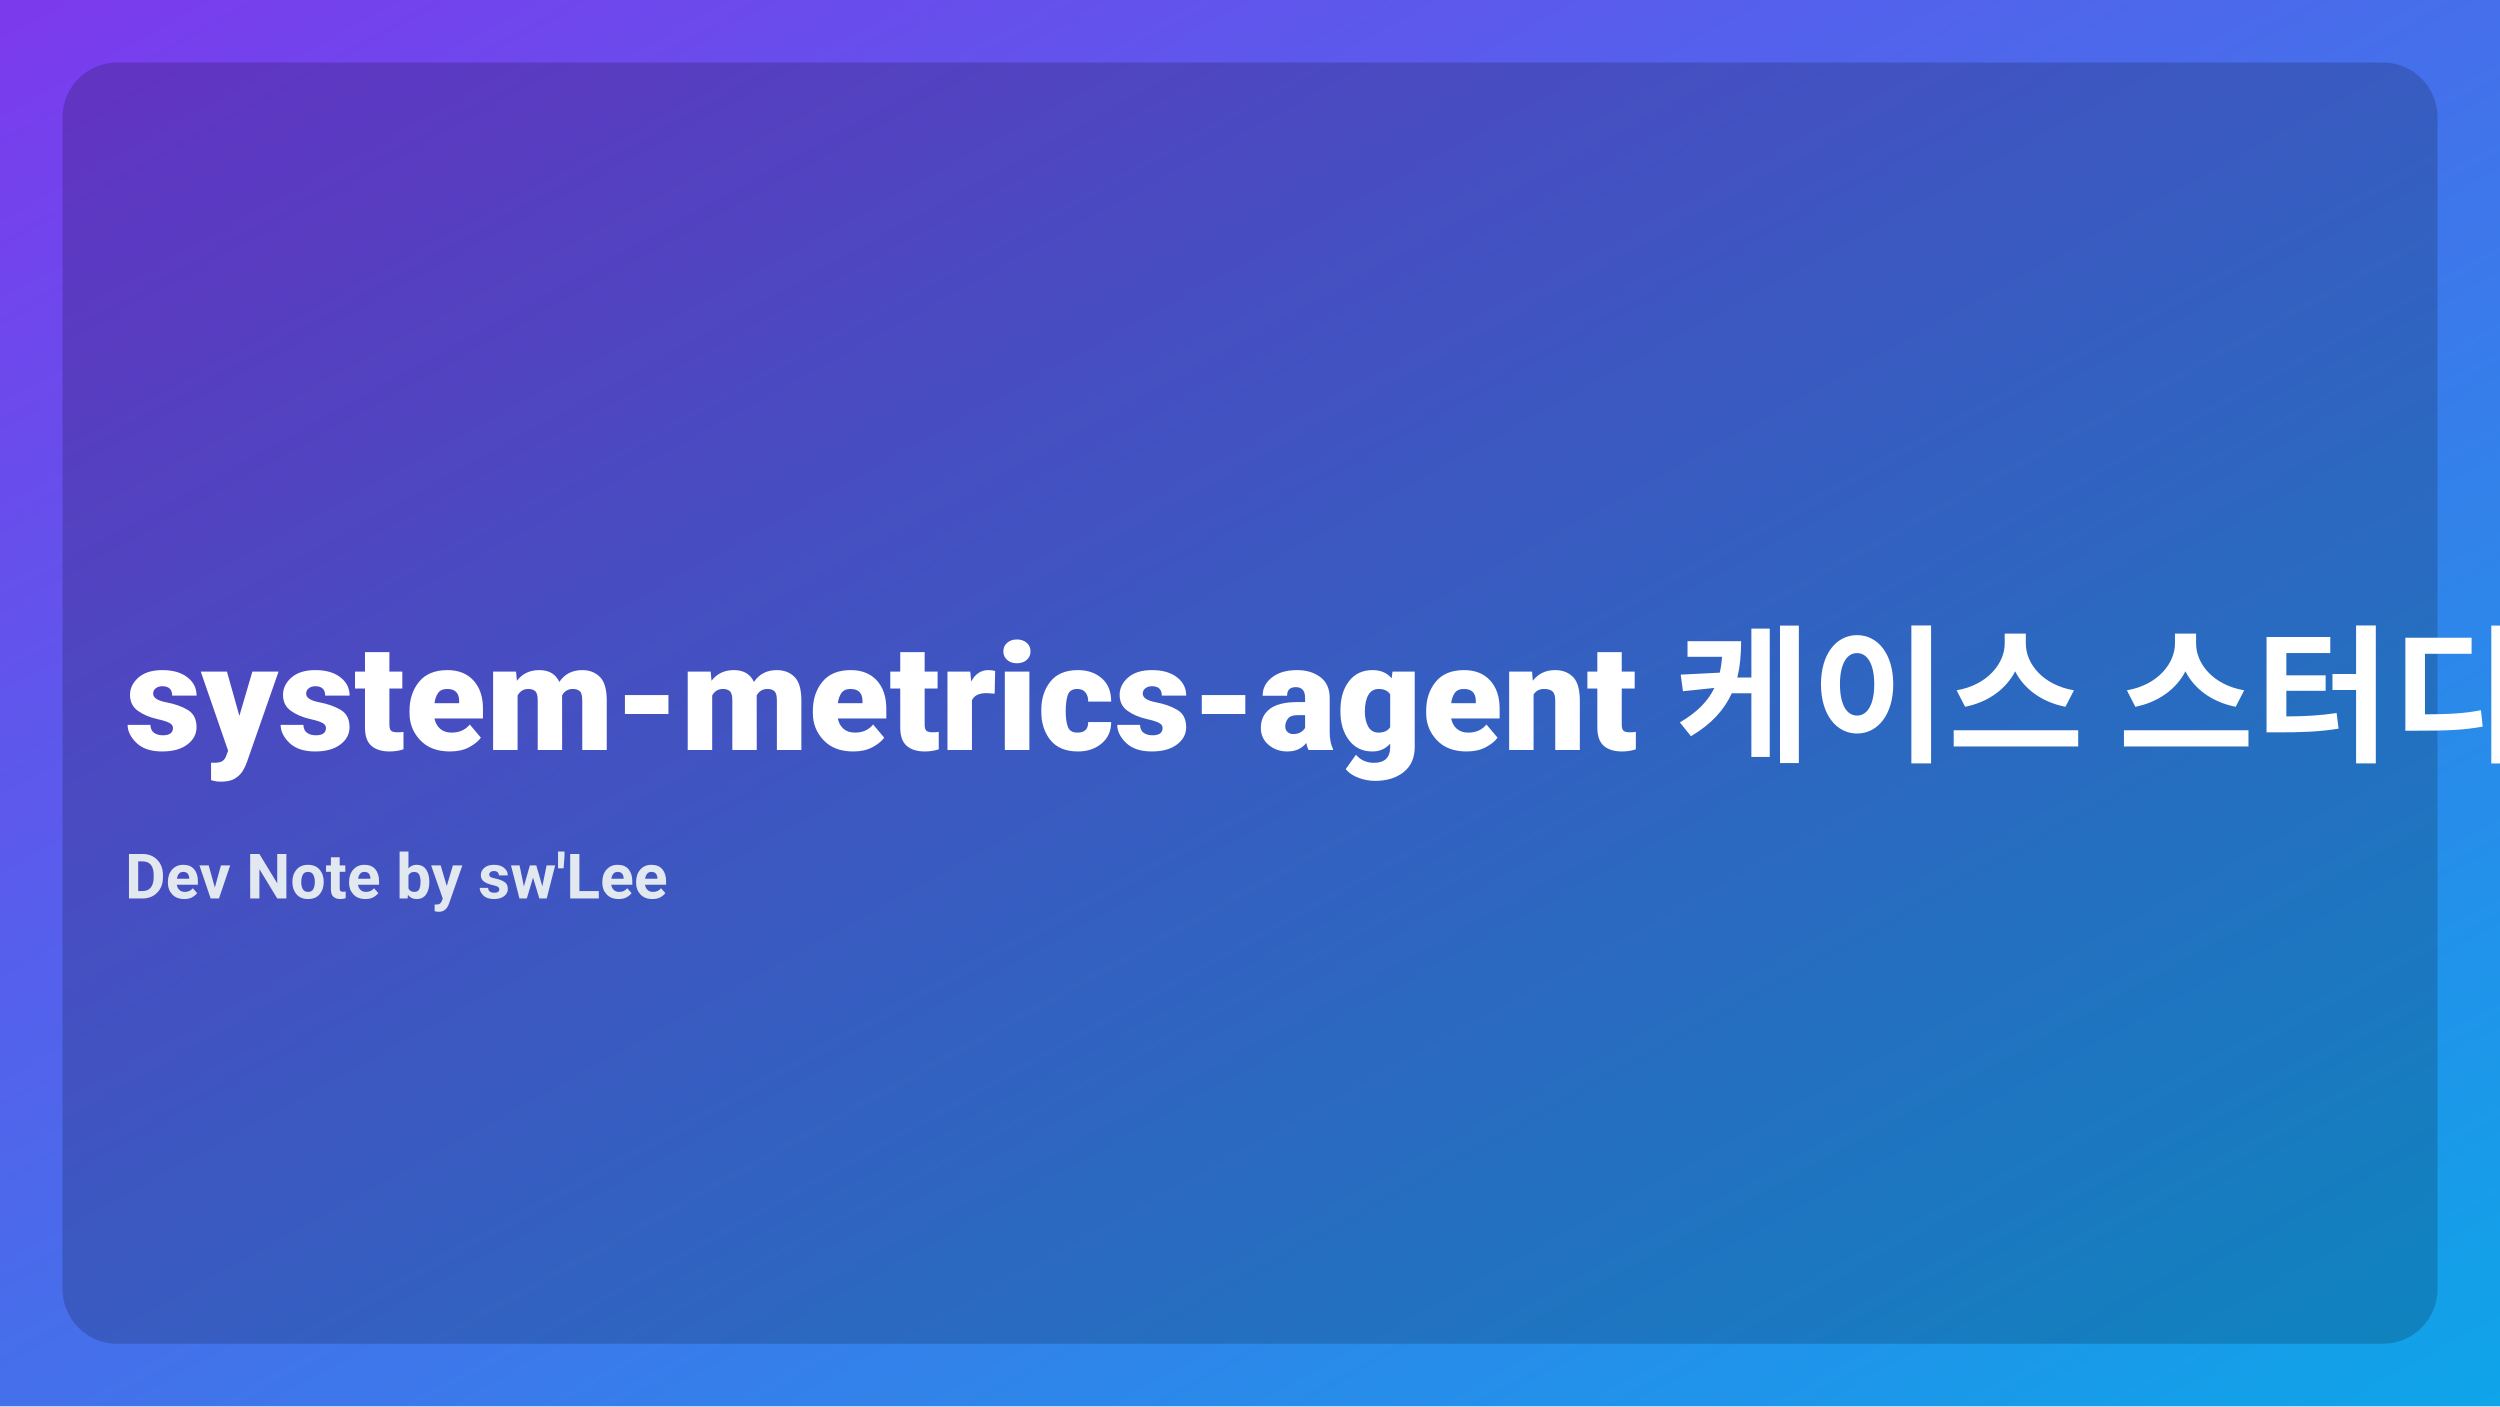
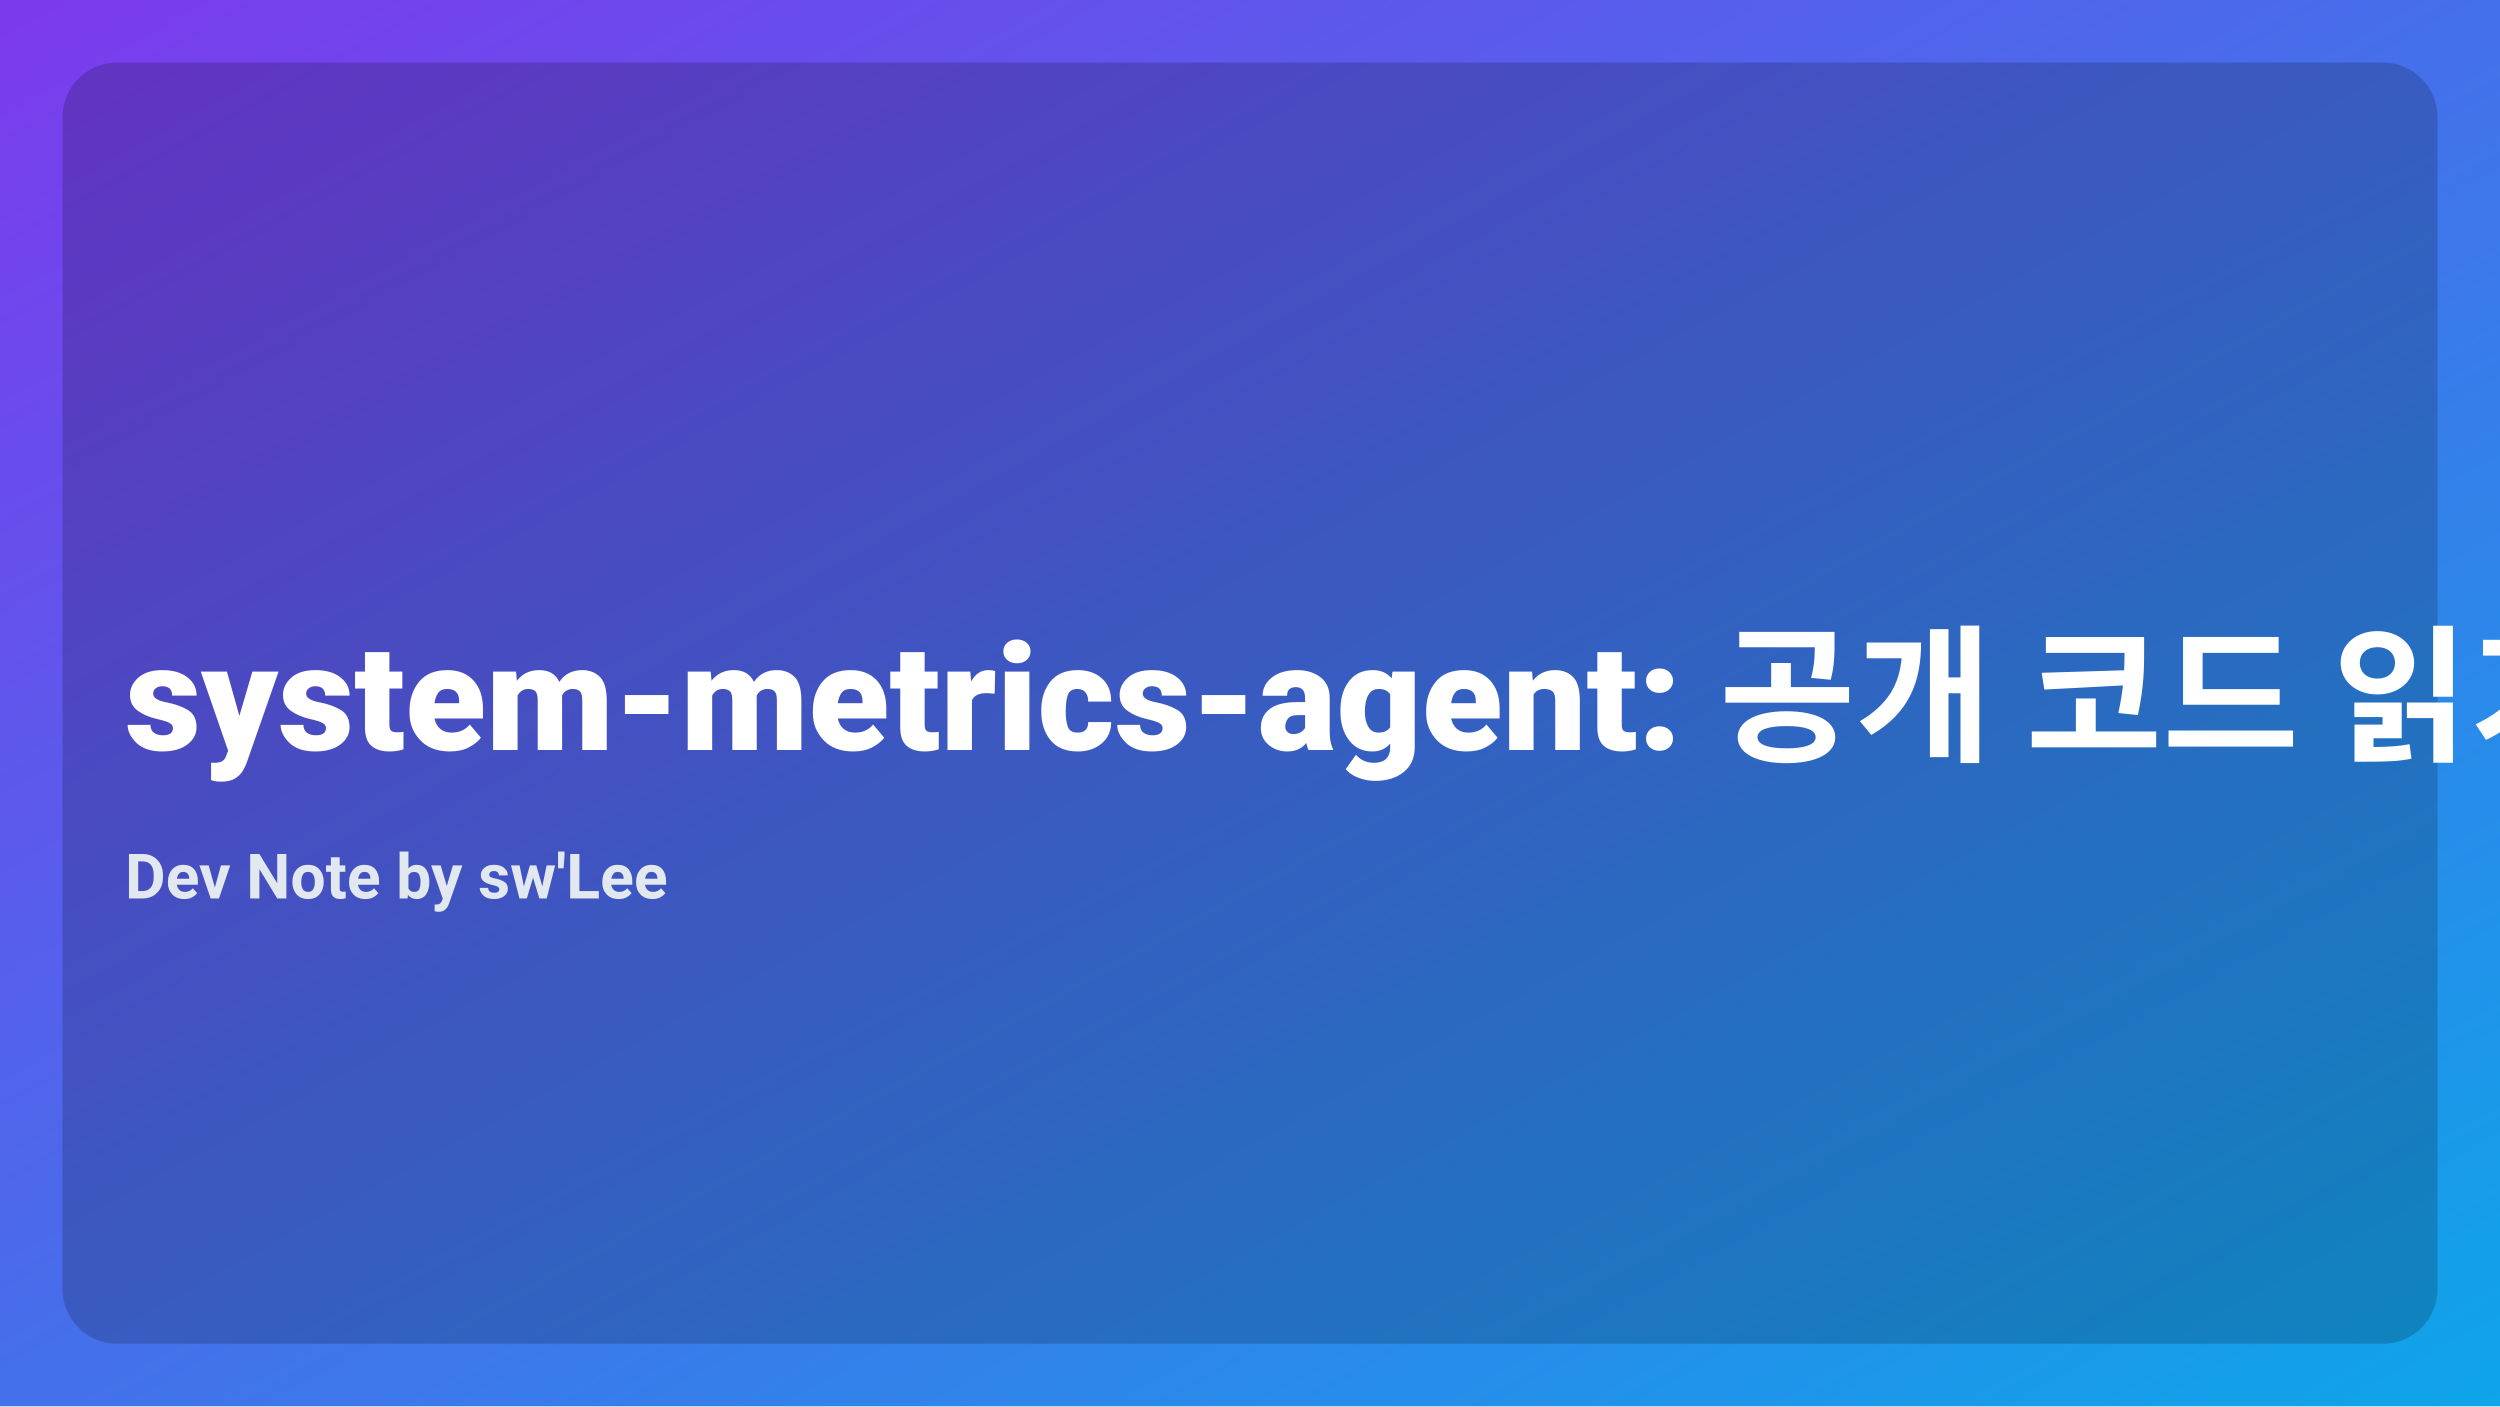
- <svg xmlns="http://www.w3.org/2000/svg" width="640" height="360" viewBox="0 0 640 360" role="img" aria-label="system-metrics-agent 케이스 스터디 thumbnail">
+ <svg xmlns="http://www.w3.org/2000/svg" width="640" height="360" viewBox="0 0 640 360" role="img" aria-label="system-metrics-agent: 공개 코드 읽기 thumbnail">
  <defs>
    <linearGradient id="g" x1="0" y1="0" x2="1" y2="1">
      <stop offset="0%" stop-color="#7c3aed" />
      <stop offset="100%" stop-color="#0ea5e9" />
    </linearGradient>
  </defs>
  <rect width="640" height="360" fill="url(#g)" />
  <rect x="16" y="16" width="608" height="328" rx="14" ry="14" fill="rgba(0,0,0,0.18)" />
  <text x="32" y="192" font-family="-apple-system, BlinkMacSystemFont, 'Segoe UI', Roboto, 'Noto Sans KR', 'Apple SD Gothic Neo', 'Malgun Gothic', Arial, sans-serif" font-size="38" font-weight="800" fill="#ffffff">
-     system-metrics-agent 케이스 스터디
+     system-metrics-agent: 공개 코드 읽기
  </text>
  <text x="32" y="230" font-family="-apple-system, BlinkMacSystemFont, 'Segoe UI', Roboto, 'Noto Sans KR', 'Apple SD Gothic Neo', 'Malgun Gothic', Arial, sans-serif" font-size="16" font-weight="600" fill="#e2e8f0">
    Dev Note by sw'Lee
  </text>
</svg>
